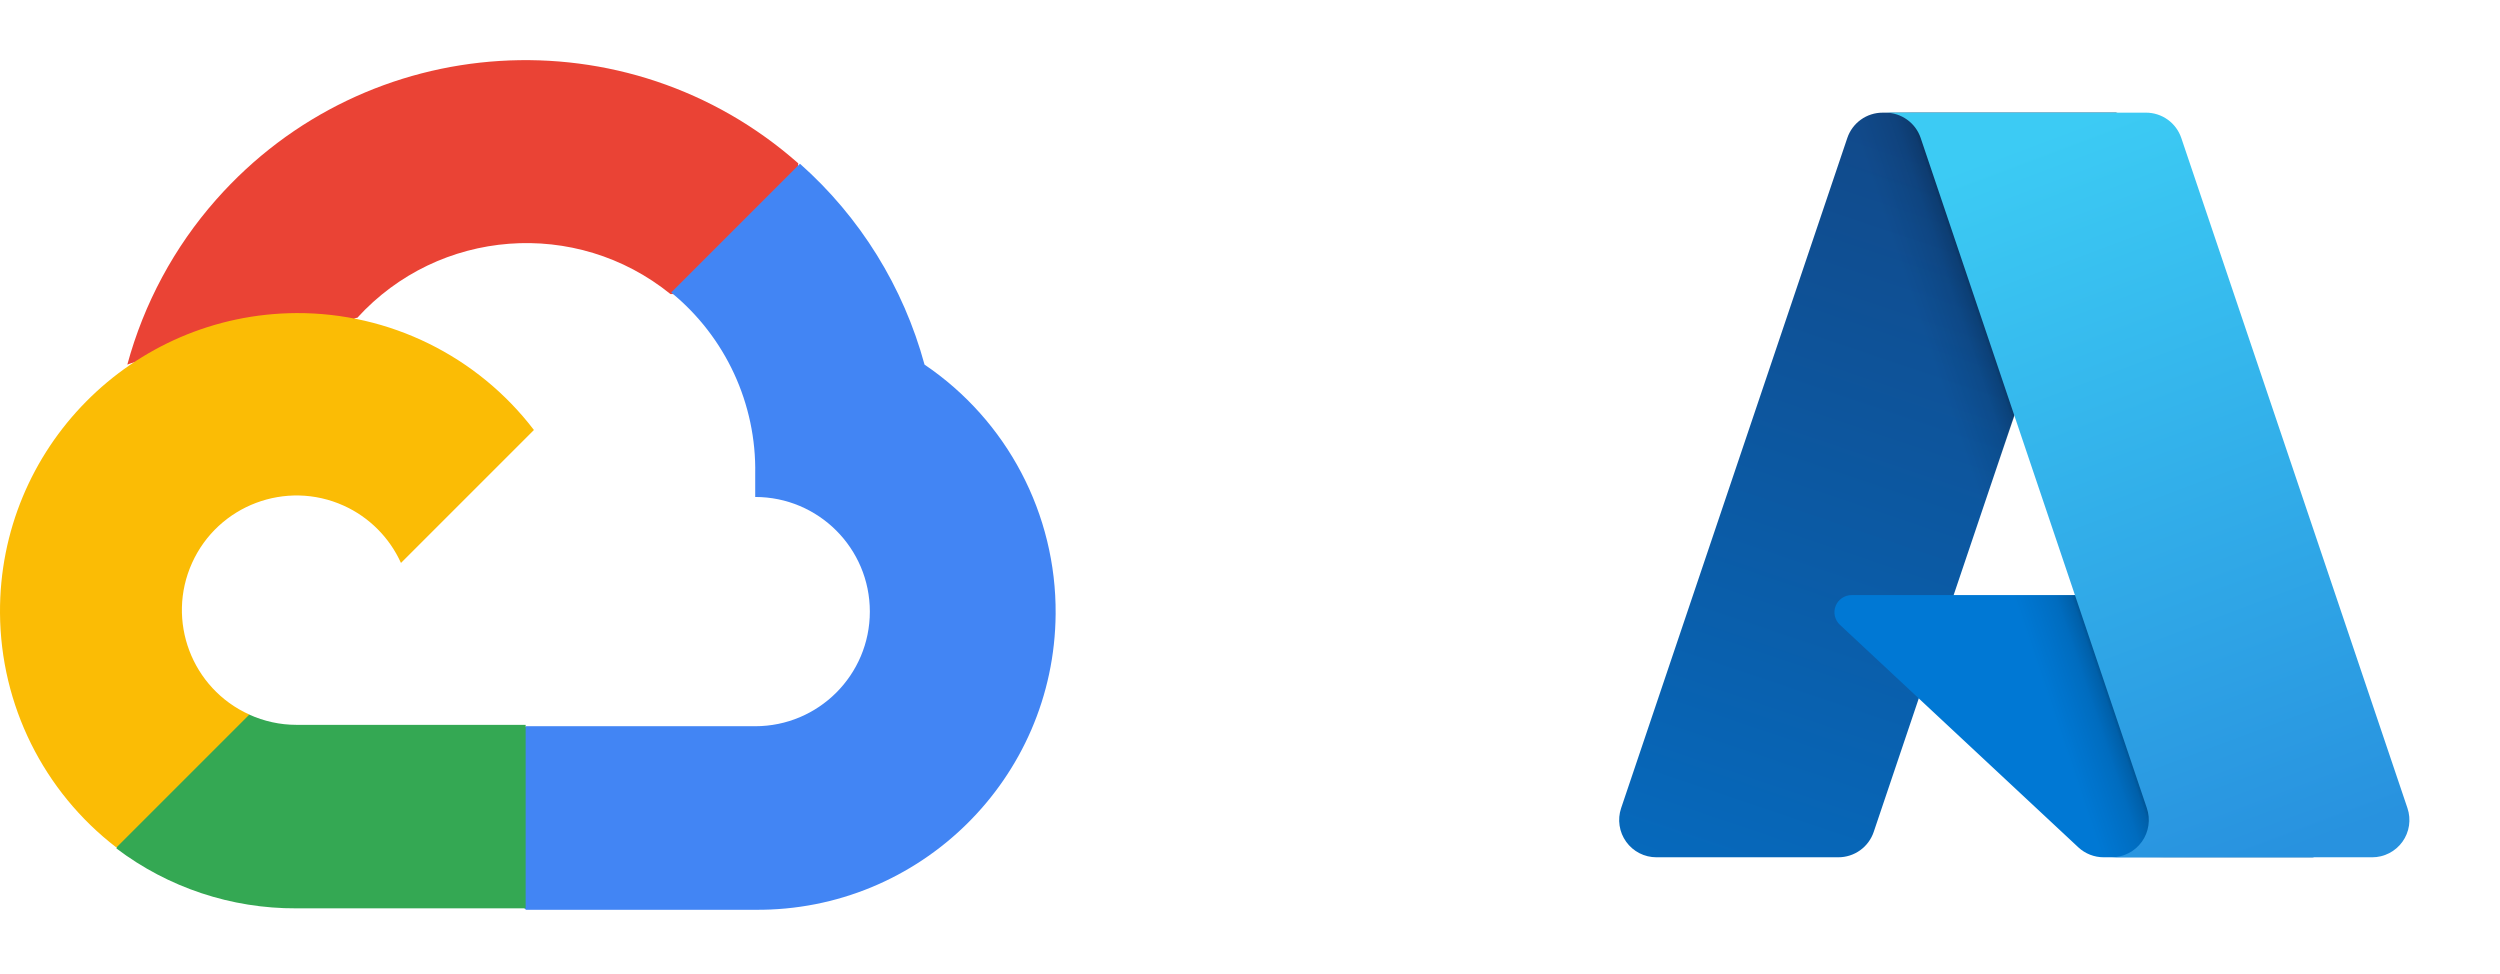
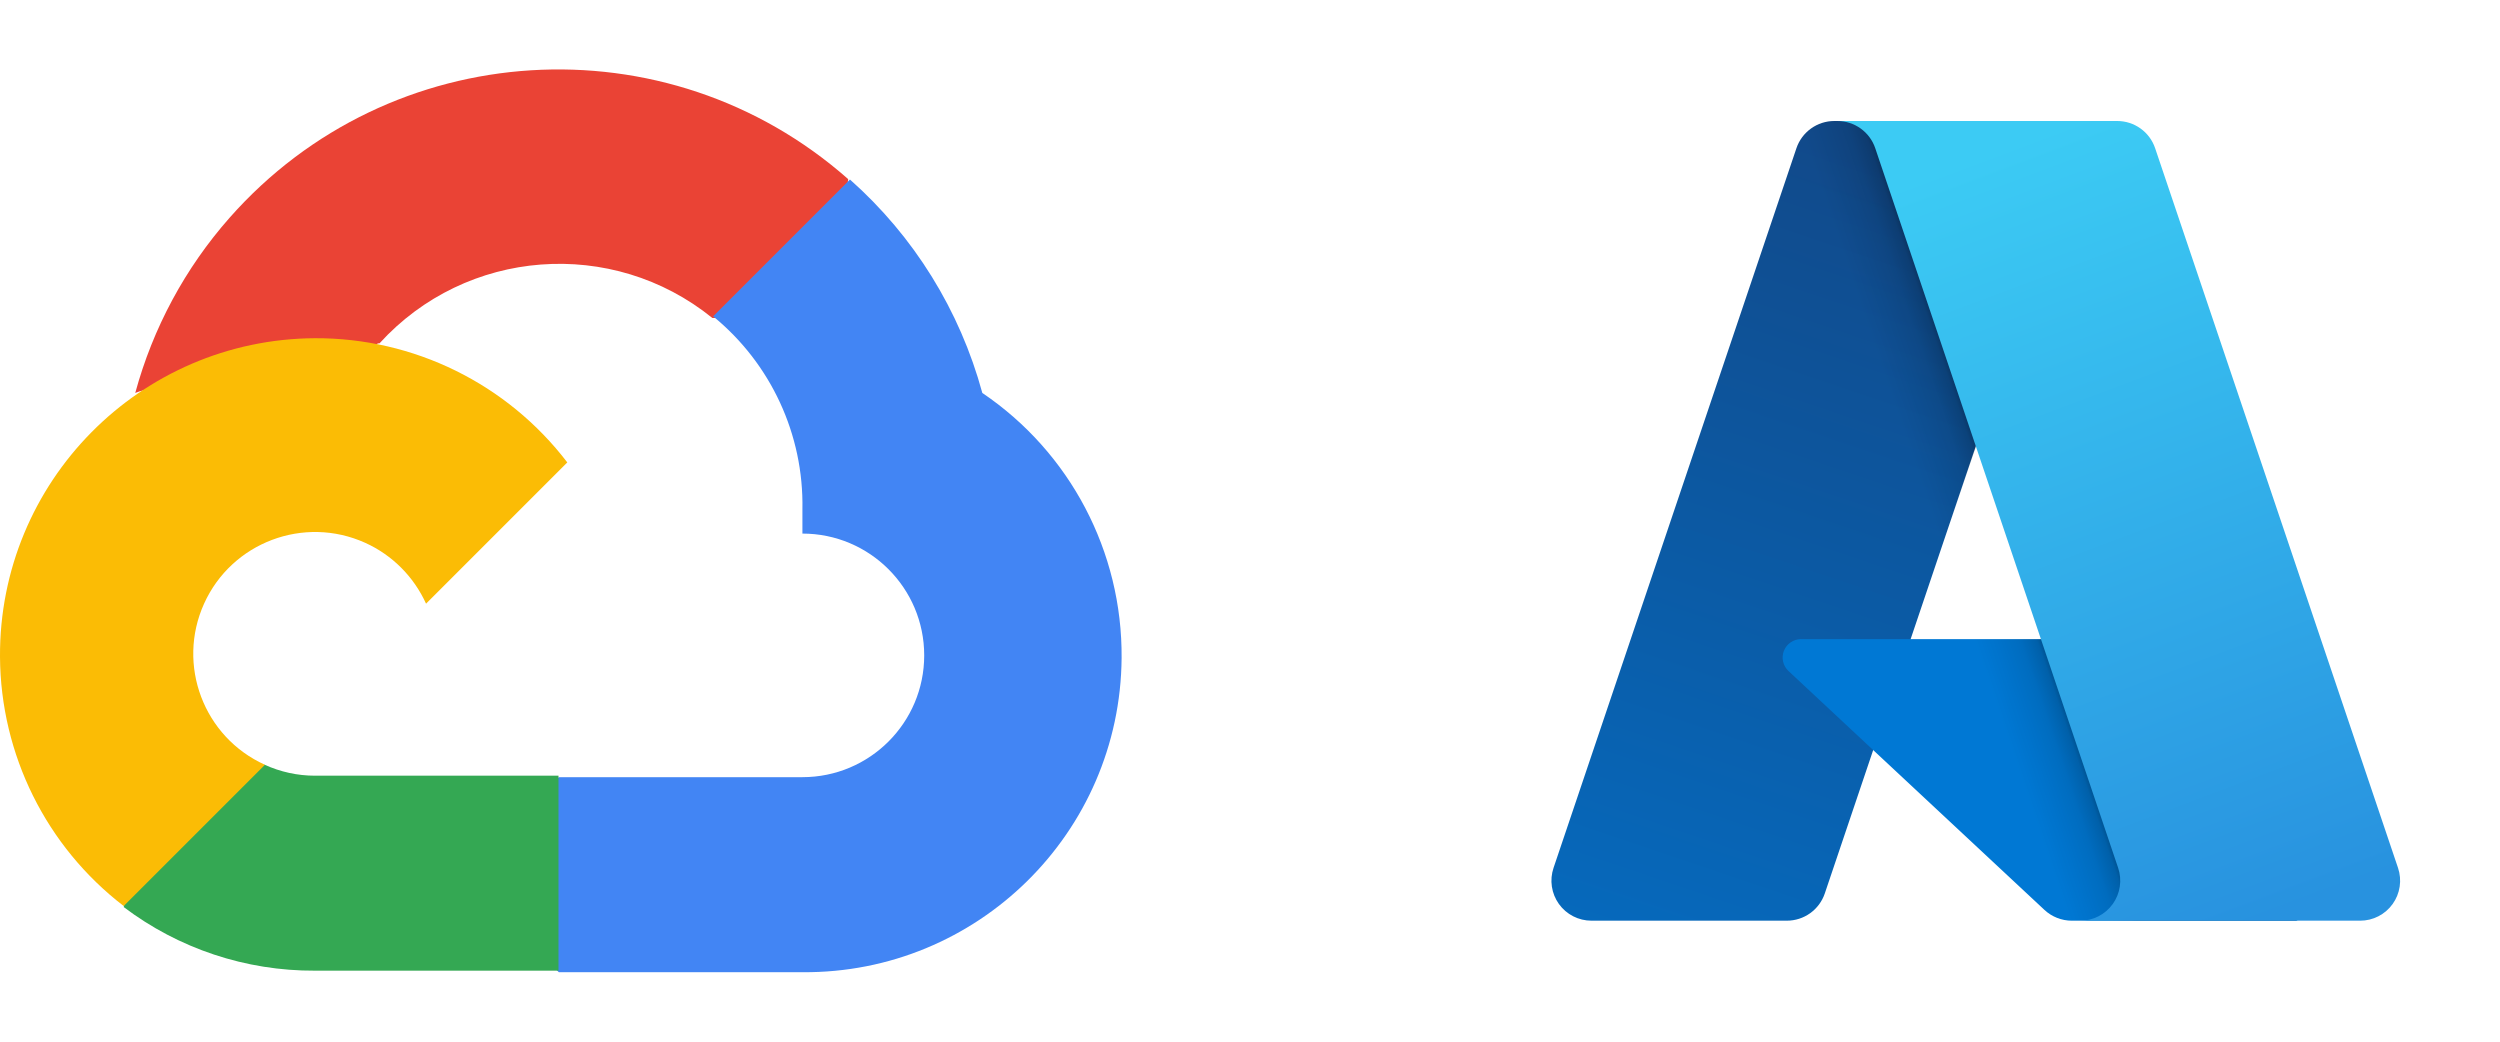
- <svg xmlns="http://www.w3.org/2000/svg" width="190" height="74" viewBox="0 0 190 74" fill="none">
-   <path d="M50.908 22.349H53.355L60.328 15.376L60.67 12.415C47.691 0.958 27.884 2.196 16.427 15.174C13.244 18.776 10.938 23.067 9.676 27.709C10.451 27.391 11.313 27.338 12.122 27.565L26.069 25.263C26.069 25.263 26.776 24.088 27.147 24.16C33.35 17.346 43.791 16.551 50.956 22.349H50.908Z" fill="#EA4335" />
-   <path d="M70.264 27.71C68.66 21.806 65.371 16.499 60.796 12.444L51.011 22.229C55.142 25.605 57.497 30.695 57.396 36.031V37.77C62.207 37.77 66.108 41.671 66.108 46.481C66.108 51.292 62.207 55.193 57.396 55.193H39.973L38.234 56.956V67.406L39.973 69.144H57.396C69.907 69.241 80.131 59.176 80.228 46.664C80.285 39.065 76.543 31.957 70.264 27.71Z" fill="#4285F4" />
-   <path d="M22.525 69.034H39.949V55.088H22.525C21.283 55.088 20.06 54.818 18.928 54.303L16.482 55.064L9.46 62.037L8.849 64.483C12.783 67.459 17.589 69.058 22.525 69.034Z" fill="#34A853" />
-   <path d="M22.524 23.794C10.008 23.866 -0.072 34.071 0 46.587C0.044 53.575 3.304 60.153 8.847 64.41L18.95 54.307C14.568 52.327 12.618 47.165 14.597 42.783C16.576 38.4 21.739 36.45 26.121 38.429C28.052 39.301 29.598 40.852 30.474 42.783L40.578 32.679C36.282 27.054 29.598 23.765 22.524 23.794Z" fill="#FBBC05" />
-   <path d="M143.079 8.563H160.851L142.402 63.226C142.212 63.788 141.851 64.276 141.37 64.621C140.888 64.967 140.31 65.153 139.717 65.153H125.886C125.437 65.153 124.994 65.047 124.595 64.842C124.195 64.637 123.85 64.339 123.588 63.974C123.326 63.61 123.154 63.188 123.088 62.743C123.021 62.299 123.061 61.846 123.205 61.42L140.394 10.49C140.583 9.928 140.944 9.44 141.426 9.094C141.908 8.748 142.486 8.563 143.079 8.563Z" fill="url(#paint0_linear_2042_1038)" />
-   <path d="M168.907 45.227H140.724C140.462 45.227 140.206 45.306 139.989 45.453C139.772 45.6 139.605 45.81 139.509 46.053C139.413 46.297 139.392 46.564 139.45 46.82C139.508 47.075 139.641 47.307 139.833 47.486L157.943 64.389C158.47 64.881 159.164 65.154 159.885 65.154H175.843L168.907 45.227Z" fill="#0078D4" />
-   <path d="M143.08 8.563C142.481 8.56 141.896 8.75 141.412 9.103C140.928 9.457 140.569 9.956 140.389 10.528L123.228 61.373C123.074 61.8 123.026 62.258 123.087 62.708C123.148 63.158 123.317 63.586 123.578 63.957C123.84 64.328 124.187 64.63 124.59 64.838C124.994 65.046 125.441 65.154 125.895 65.153H140.083C140.611 65.059 141.105 64.826 141.514 64.478C141.923 64.13 142.232 63.68 142.411 63.174L145.833 53.088L158.057 64.49C158.57 64.914 159.212 65.148 159.877 65.153H175.776L168.803 45.227L148.476 45.232L160.916 8.563H143.08Z" fill="url(#paint1_linear_2042_1038)" />
-   <path d="M165.778 10.487C165.589 9.926 165.228 9.439 164.747 9.093C164.266 8.748 163.689 8.562 163.097 8.562H143.29C143.882 8.563 144.459 8.748 144.94 9.094C145.421 9.439 145.782 9.926 145.971 10.487L163.16 61.419C163.304 61.845 163.344 62.298 163.278 62.743C163.211 63.187 163.04 63.609 162.778 63.974C162.516 64.339 162.171 64.637 161.771 64.842C161.371 65.047 160.929 65.154 160.479 65.154H180.287C180.736 65.154 181.179 65.047 181.578 64.841C181.978 64.636 182.323 64.339 182.585 63.974C182.847 63.609 183.018 63.187 183.085 62.743C183.151 62.298 183.111 61.845 182.967 61.419L165.778 10.487Z" fill="url(#paint2_linear_2042_1038)" />
+ <svg xmlns="http://www.w3.org/2000/svg" width="180" height="75" viewBox="0 0 180 75" fill="none">
+   <path d="M51.242 22.896H53.705L60.724 15.877L61.068 12.896C48.004 1.364 28.066 2.61 16.534 15.674C13.33 19.3 11.008 23.619 9.738 28.292C10.519 27.972 11.386 27.919 12.201 28.146L26.239 25.829C26.239 25.829 26.951 24.646 27.325 24.719C33.568 17.86 44.078 17.06 51.291 22.896H51.242Z" fill="#EA4335" />
+   <path d="M70.727 28.292C69.112 22.349 65.802 17.007 61.197 12.926L51.346 22.776C55.506 26.174 57.876 31.297 57.774 36.669V38.418C62.617 38.418 66.543 42.345 66.543 47.187C66.543 52.03 62.617 55.956 57.774 55.956H40.236L38.486 57.731V68.249L40.236 69.999H57.774C70.368 70.096 80.659 59.965 80.756 47.372C80.814 39.722 77.048 32.568 70.727 28.292Z" fill="#4285F4" />
+   <path d="M22.673 69.888H40.211V55.85H22.673C21.422 55.85 20.191 55.579 19.052 55.06L16.589 55.826L9.522 62.845L8.906 65.307C12.867 68.303 17.704 69.912 22.673 69.888Z" fill="#34A853" />
+   <path d="M22.672 24.351C10.073 24.424 -0.072 34.695 0 47.294C0.044 54.327 3.326 60.949 8.905 65.234L19.075 55.064C14.664 53.072 12.701 47.875 14.693 43.464C16.685 39.053 21.882 37.09 26.293 39.082C28.237 39.959 29.793 41.52 30.675 43.464L40.845 33.294C36.521 27.633 29.793 24.322 22.672 24.351Z" fill="#FBBC05" />
+   <path d="M132.074 8.712H150.156L131.385 64.328C131.192 64.9 130.825 65.396 130.335 65.748C129.845 66.1 129.257 66.289 128.654 66.289H114.582C114.125 66.289 113.674 66.18 113.268 65.972C112.861 65.763 112.51 65.461 112.244 65.09C111.977 64.719 111.803 64.289 111.735 63.837C111.667 63.385 111.708 62.924 111.854 62.491L129.342 10.673C129.535 10.101 129.903 9.605 130.393 9.253C130.883 8.901 131.471 8.712 132.074 8.712Z" fill="url(#paint0_linear_2161_2157)" />
+   <path d="M158.352 46.016H129.678C129.412 46.016 129.151 46.096 128.931 46.246C128.71 46.395 128.54 46.608 128.442 46.856C128.344 47.104 128.323 47.376 128.382 47.636C128.441 47.896 128.577 48.132 128.772 48.314L147.197 65.511C147.734 66.012 148.44 66.29 149.174 66.29H165.41L158.352 46.016Z" fill="#0078D4" />
+   <path d="M132.076 8.712C131.467 8.71 130.872 8.902 130.379 9.262C129.887 9.622 129.522 10.13 129.338 10.711L111.878 62.443C111.722 62.878 111.673 63.343 111.735 63.801C111.797 64.259 111.969 64.694 112.235 65.072C112.501 65.449 112.854 65.757 113.265 65.968C113.675 66.18 114.13 66.29 114.592 66.289H129.027C129.565 66.193 130.067 65.956 130.483 65.602C130.899 65.248 131.214 64.79 131.395 64.275L134.877 54.013L147.315 65.614C147.836 66.045 148.49 66.284 149.166 66.289H165.342L158.247 46.015L137.566 46.02L150.224 8.712H132.076Z" fill="url(#paint1_linear_2161_2157)" />
+   <path d="M155.169 10.67C154.976 10.099 154.61 9.603 154.12 9.252C153.631 8.901 153.044 8.712 152.441 8.712H132.289C132.891 8.712 133.479 8.901 133.968 9.252C134.457 9.604 134.824 10.1 135.017 10.67L152.506 62.49C152.652 62.923 152.693 63.385 152.625 63.837C152.558 64.289 152.383 64.718 152.117 65.09C151.85 65.461 151.499 65.763 151.092 65.972C150.686 66.181 150.235 66.29 149.778 66.29H169.931C170.388 66.29 170.838 66.181 171.245 65.972C171.651 65.763 172.003 65.461 172.269 65.089C172.536 64.718 172.71 64.288 172.777 63.836C172.845 63.384 172.804 62.923 172.658 62.49L155.169 10.67Z" fill="url(#paint2_linear_2161_2157)" />
  <defs>
-     <linearGradient id="paint0_linear_2042_1038" x1="149.556" y1="12.756" x2="131.099" y2="67.282" gradientUnits="userSpaceOnUse">
+     <linearGradient id="paint0_linear_2161_2157" x1="138.665" y1="12.979" x2="119.886" y2="68.455" gradientUnits="userSpaceOnUse">
      <stop stop-color="#114A8B" />
      <stop offset="1" stop-color="#0669BC" />
    </linearGradient>
-     <linearGradient id="paint1_linear_2042_1038" x1="155.323" y1="38.167" x2="151.054" y2="39.61" gradientUnits="userSpaceOnUse">
+     <linearGradient id="paint1_linear_2161_2157" x1="144.533" y1="38.832" x2="140.189" y2="40.301" gradientUnits="userSpaceOnUse">
      <stop stop-opacity="0.3" />
      <stop offset="0.071" stop-opacity="0.2" />
      <stop offset="0.321" stop-opacity="0.1" />
      <stop offset="0.623" stop-opacity="0.05" />
      <stop offset="1" stop-opacity="0" />
    </linearGradient>
-     <linearGradient id="paint2_linear_2042_1038" x1="152.973" y1="11.166" x2="173.233" y2="65.142" gradientUnits="userSpaceOnUse">
+     <linearGradient id="paint2_linear_2161_2157" x1="142.141" y1="11.361" x2="162.754" y2="66.278" gradientUnits="userSpaceOnUse">
      <stop stop-color="#3CCBF4" />
      <stop offset="1" stop-color="#2892DF" />
    </linearGradient>
  </defs>
</svg>
